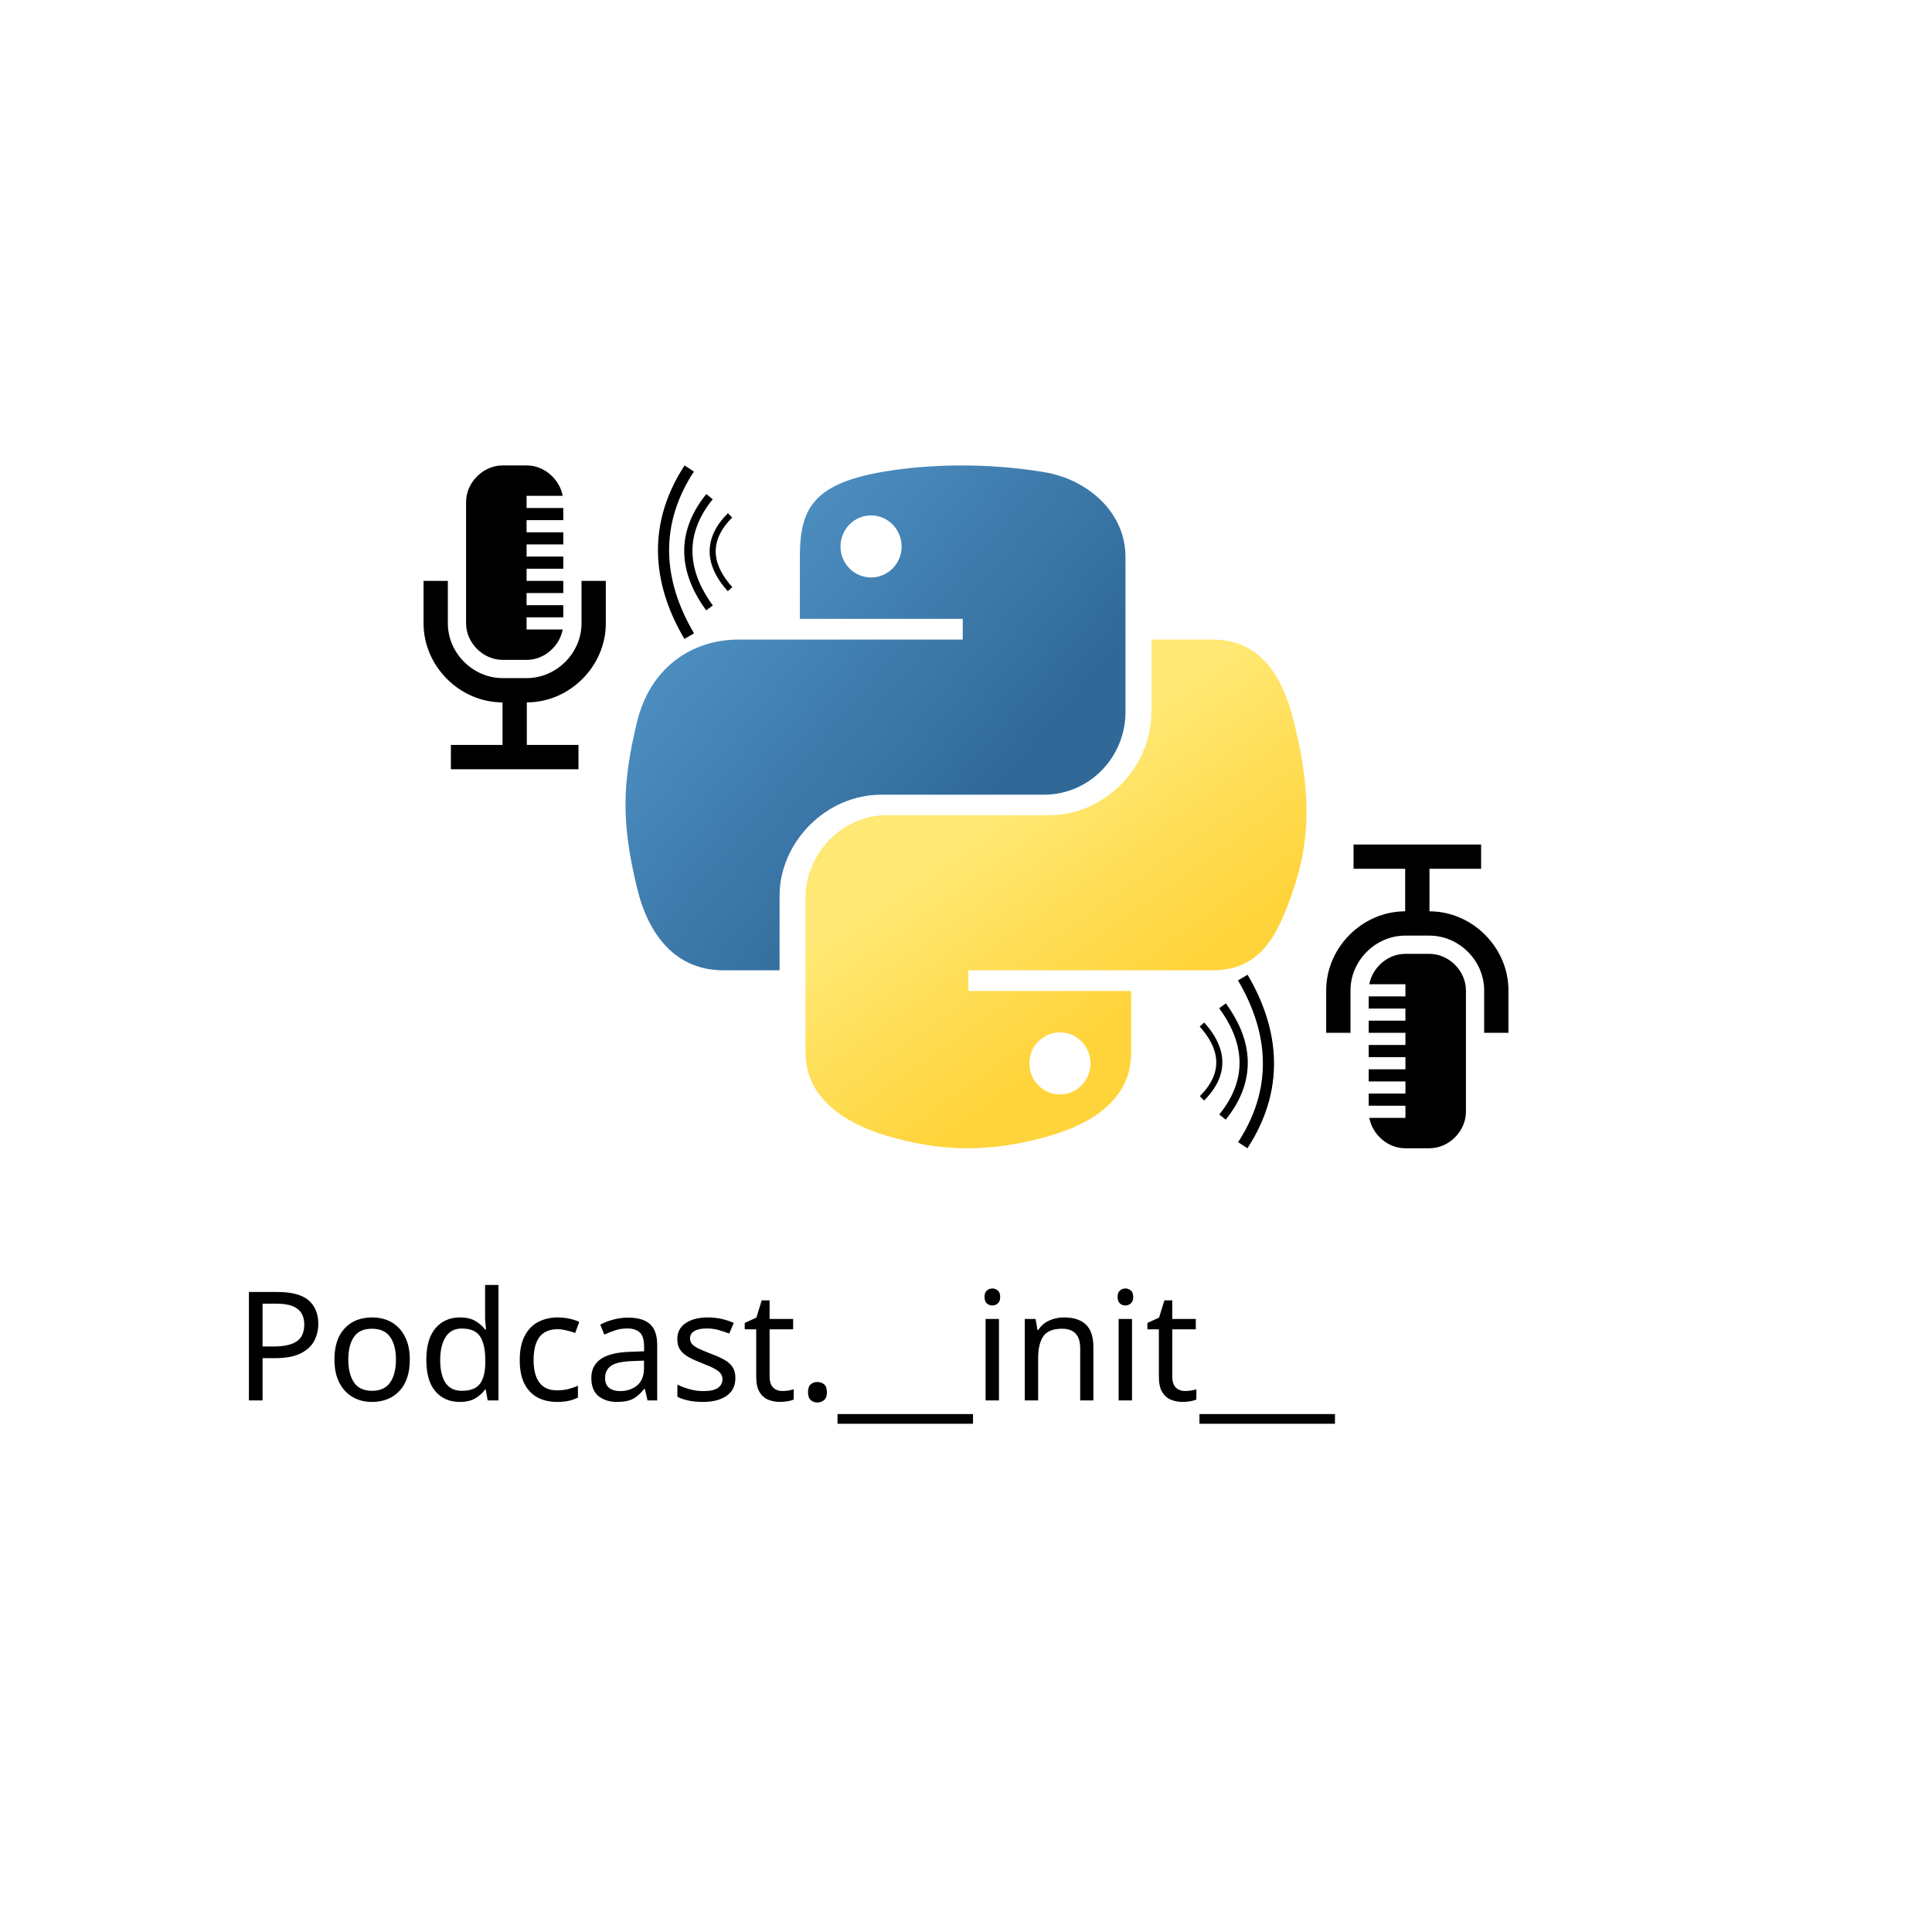
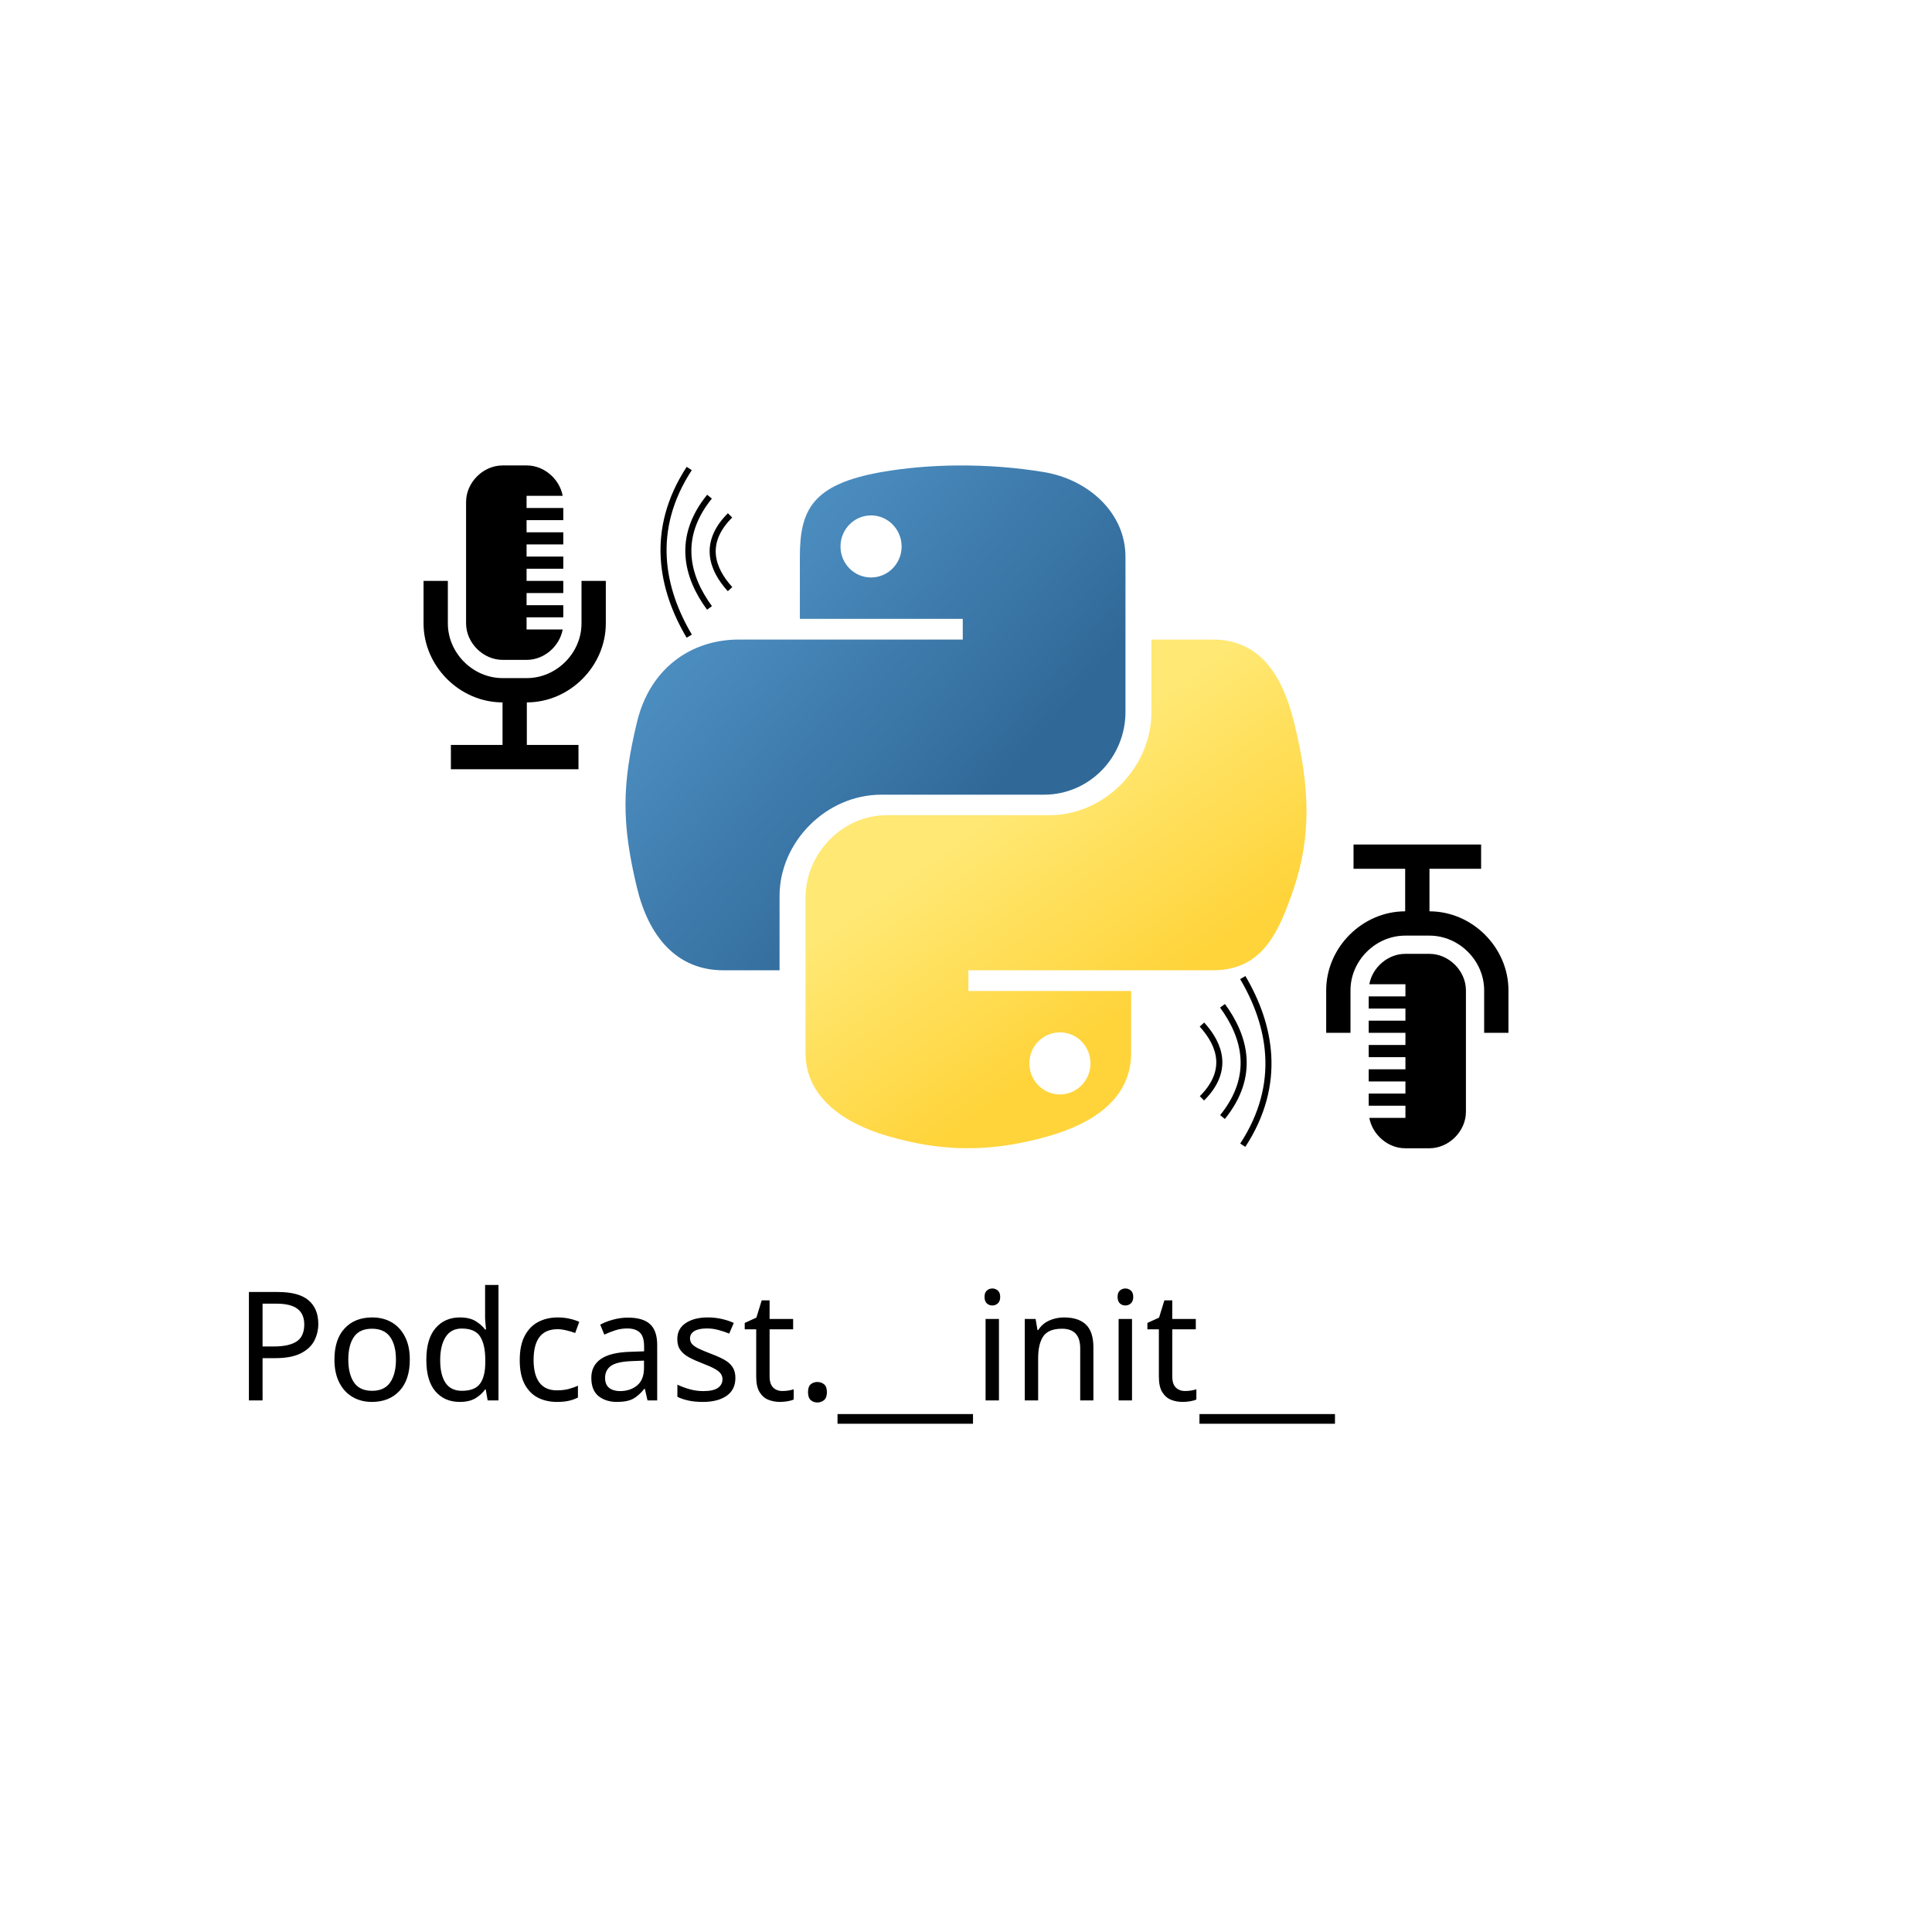
<svg xmlns="http://www.w3.org/2000/svg" xmlns:xlink="http://www.w3.org/1999/xlink" width="3.533in" height="3.533in" viewBox="0 0 318 318" id="svg8806" version="1.1">
  <defs id="defs8808">
    <radialGradient xlink:href="#linearGradient2355" r="16.438" id="radialGradient2248-4" gradientUnits="userSpaceOnUse" gradientTransform="matrix(1,0,0,0.42586,0,23.53992)" cy="41" cx="25.188" />
    <linearGradient id="linearGradient2355">
      <stop id="stop3713" offset="0" />
      <stop id="stop3715" stop-opacity="0" offset="1" />
    </linearGradient>
    <radialGradient r="11.188" id="radialGradient2238-6" gradientUnits="userSpaceOnUse" gradientTransform="matrix(1,0,0,0.52514,0,22.02165)" cy="42.09" cx="15.438">
      <stop id="stop3730-8" stop-color="#b0b0b0" offset="0" />
      <stop id="stop3732-8" stop-color="#747474" offset="1" />
    </radialGradient>
    <linearGradient y2="35.69" y1="36.69" x2="48.25" x1="41.25" id="linearGradient2258-6-5" gradientUnits="userSpaceOnUse">
      <stop id="stop3718-0" stop-color="#c6c6c6" offset="0" />
      <stop id="stop3720-3" stop-opacity="0" stop-color="#c6c6c6" offset="1" />
    </linearGradient>
    <radialGradient r="10.989" id="radialGradient2351-9" gradientUnits="userSpaceOnUse" gradientTransform="matrix(1.49192,-0.08445108,-0.05874412,3.98672,-9.6468,-20.27595)" cy="6.644" cx="19.558">
      <stop id="stop3735-9" stop-color="#d5d5d5" offset="0" />
      <stop id="stop3737-8" stop-color="#a0a0a0" offset="1" />
    </radialGradient>
    <radialGradient xlink:href="#linearGradient2399" r="12.494" id="radialGradient2343-4" gradientUnits="userSpaceOnUse" gradientTransform="matrix(2.53075,0,0,2.29601,-31.03641,-6.69986)" cy="5.712" cx="20.275" />
    <linearGradient id="linearGradient2399">
      <stop id="stop3708" stop-color="#fff" offset="0" />
      <stop id="stop3710" stop-opacity="0" stop-color="#fff" offset="1" />
    </linearGradient>
    <radialGradient r="2.27" id="radialGradient2413-4" gradientUnits="userSpaceOnUse" gradientTransform="matrix(0.43533,0,0,0.43533,18.91658,12.49341)" cy="20.538" cx="33.5">
      <stop id="stop3740-6" stop-color="#d5d5d5" offset="0" />
      <stop id="stop3742-2" stop-color="#747474" offset="1" />
    </radialGradient>
    <linearGradient y2="14.047" y1="15.323" x2="14.406" x1="18.329" id="linearGradient2377" gradientUnits="userSpaceOnUse">
      <stop id="stop3723" offset="0" />
      <stop id="stop3725" stop-opacity=".485" offset="1" />
    </linearGradient>
    <linearGradient y2="43.42" y1="49.111" xlink:href="#linearGradient2399" x2="17.402" x1="16.438" id="linearGradient2405-0" gradientUnits="userSpaceOnUse" />
    <linearGradient y2="137.273" x2="112.031" y1="192.352" x1="150.961" gradientTransform="matrix(0.562541,0,0,0.567972,301.9407,459.0252)" gradientUnits="userSpaceOnUse" id="linearGradient1475" xlink:href="#linearGradient4671" />
    <linearGradient id="linearGradient4671">
      <stop id="stop4673" offset="0" style="stop-color:#ffd43b;stop-opacity:1;" />
      <stop id="stop4675" offset="1" style="stop-color:#ffe873;stop-opacity:1" />
    </linearGradient>
    <linearGradient y2="114.398" x2="135.665" y1="20.604" x1="26.649" gradientTransform="matrix(0.562541,0,0,0.567972,301.0102,459.0252)" gradientUnits="userSpaceOnUse" id="linearGradient1478" xlink:href="#linearGradient4689" />
    <linearGradient id="linearGradient4689">
      <stop id="stop4691" offset="0" style="stop-color:#5a9fd4;stop-opacity:1;" />
      <stop id="stop4693" offset="1" style="stop-color:#306998;stop-opacity:1;" />
    </linearGradient>
    <radialGradient xlink:href="#linearGradient2355" r="16.438" id="radialGradient2248" gradientUnits="userSpaceOnUse" gradientTransform="matrix(1,0,0,0.42586,0,23.53992)" cy="41" cx="25.188" />
    <radialGradient r="11.188" id="radialGradient2238" gradientUnits="userSpaceOnUse" gradientTransform="matrix(1,0,0,0.52514,0,22.02165)" cy="42.09" cx="15.438">
      <stop id="stop3730" stop-color="#b0b0b0" offset="0" />
      <stop id="stop3732" stop-color="#747474" offset="1" />
    </radialGradient>
    <radialGradient r="10.989" id="radialGradient2351" gradientUnits="userSpaceOnUse" gradientTransform="matrix(1.49192,-0.08445108,-0.05874412,3.98672,-9.6468,-20.27595)" cy="6.644" cx="19.558">
      <stop id="stop3735" stop-color="#d5d5d5" offset="0" />
      <stop id="stop3737" stop-color="#a0a0a0" offset="1" />
    </radialGradient>
    <radialGradient xlink:href="#linearGradient2399" r="12.494" id="radialGradient2343" gradientUnits="userSpaceOnUse" gradientTransform="matrix(2.53075,0,0,2.29601,-31.03641,-6.69986)" cy="5.712" cx="20.275" />
    <radialGradient r="2.27" id="radialGradient2413" gradientUnits="userSpaceOnUse" gradientTransform="matrix(0.43533,0,0,0.43533,18.91658,12.49341)" cy="20.538" cx="33.5">
      <stop id="stop3740" stop-color="#d5d5d5" offset="0" />
      <stop id="stop3742" stop-color="#747474" offset="1" />
    </radialGradient>
    <linearGradient id="linearGradient2795">
      <stop style="stop-color:#b8b8b8;stop-opacity:0.498;" offset="0" id="stop2797" />
      <stop style="stop-color:#7f7f7f;stop-opacity:0;" offset="1" id="stop2799" />
    </linearGradient>
    <linearGradient id="linearGradient2787">
      <stop style="stop-color:#7f7f7f;stop-opacity:0.5;" offset="0" id="stop2789" />
      <stop style="stop-color:#7f7f7f;stop-opacity:0;" offset="1" id="stop2791" />
    </linearGradient>
    <linearGradient id="linearGradient3676">
      <stop style="stop-color:#b2b2b2;stop-opacity:0.5;" offset="0" id="stop3678" />
      <stop style="stop-color:#b3b3b3;stop-opacity:0;" offset="1" id="stop3680" />
    </linearGradient>
    <linearGradient id="linearGradient3236">
      <stop style="stop-color:#f4f4f4;stop-opacity:1" offset="0" id="stop3244" />
      <stop style="stop-color:white;stop-opacity:1" offset="1" id="stop3240" />
    </linearGradient>
    <linearGradient x1="224.24" y1="144.757" x2="-65.309" y2="144.757" id="linearGradient2987" xlink:href="#linearGradient4671" gradientUnits="userSpaceOnUse" gradientTransform="translate(100.2702,99.61116)" />
    <linearGradient x1="172.942" y1="77.476" x2="26.67" y2="76.313" id="linearGradient2990" xlink:href="#linearGradient4689" gradientUnits="userSpaceOnUse" gradientTransform="translate(100.2702,99.61116)" />
    <linearGradient xlink:href="#linearGradient4671" id="linearGradient2255" gradientUnits="userSpaceOnUse" gradientTransform="matrix(0.562541,0,0,0.567972,-11.5974,-7.60954)" x1="224.24" y1="144.757" x2="-65.309" y2="144.757" />
    <linearGradient xlink:href="#linearGradient4689" id="linearGradient2258" gradientUnits="userSpaceOnUse" gradientTransform="matrix(0.562541,0,0,0.567972,-11.5974,-7.60954)" x1="172.942" y1="76.176" x2="26.67" y2="76.313" />
    <radialGradient xlink:href="#linearGradient2795" id="radialGradient2801" cx="61.519" cy="132.286" fx="61.519" fy="132.286" r="29.037" gradientTransform="matrix(1,0,0,0.177966,0,108.7434)" gradientUnits="userSpaceOnUse" />
    <linearGradient gradientUnits="userSpaceOnUse" id="linearGradient2361" x1="25.16" x2="33.969" xlink:href="#linearGradient2355" y1="15.804" y2="20.438" />
    <linearGradient gradientUnits="userSpaceOnUse" id="linearGradient2405" x1="16.438" x2="17.402" xlink:href="#linearGradient2399" y1="49.111" y2="43.42" />
    <radialGradient cx="15.438" cy="42.09" gradientTransform="matrix(1,0,0,0.52514,0,22.02165)" gradientUnits="userSpaceOnUse" id="radialGradient2238-2" r="11.188">
      <stop offset="0" stop-color="#b0b0b0" id="stop3730-1" />
      <stop offset="1" stop-color="#747474" id="stop3732-0" />
    </radialGradient>
    <radialGradient cx="19.558" cy="6.644" gradientTransform="matrix(1.49192,-0.08445108,-0.05874412,3.98672,-9.6468,-20.27595)" gradientUnits="userSpaceOnUse" id="radialGradient2351-5" r="10.989">
      <stop offset="0" stop-color="#d5d5d5" id="stop3735-1" />
      <stop offset="1" stop-color="#a0a0a0" id="stop3737-1" />
    </radialGradient>
    <radialGradient cx="33.5" cy="20.538" gradientTransform="matrix(0.43533,0,0,0.43533,18.91658,12.49341)" gradientUnits="userSpaceOnUse" id="radialGradient2413-0" r="2.27">
      <stop offset="0" stop-color="#d5d5d5" id="stop3740-8" />
      <stop offset="1" stop-color="#747474" id="stop3742-5" />
    </radialGradient>
    <radialGradient cx="25.188" cy="41" gradientTransform="matrix(1,0,0,0.42586,0,23.53992)" gradientUnits="userSpaceOnUse" id="radialGradient2248-0" r="16.438" xlink:href="#linearGradient2355" />
    <radialGradient cx="20.275" cy="5.712" gradientTransform="matrix(2.53075,0,0,2.29601,-31.03641,-6.69986)" gradientUnits="userSpaceOnUse" id="radialGradient2343-6" r="12.494" xlink:href="#linearGradient2399" />
    <radialGradient cx="25.188" cy="41" gradientTransform="matrix(1,0,0,0.42586,0,23.53992)" gradientUnits="userSpaceOnUse" id="radialGradient2248-4-4" r="16.438" xlink:href="#linearGradient2355" />
    <radialGradient cx="15.438" cy="42.09" gradientTransform="matrix(1,0,0,0.52514,0,22.02165)" gradientUnits="userSpaceOnUse" id="radialGradient2238-6-6" r="11.188">
      <stop offset="0" stop-color="#b0b0b0" id="stop3730-8-2" />
      <stop offset="1" stop-color="#747474" id="stop3732-8-5" />
    </radialGradient>
    <radialGradient cx="19.558" cy="6.644" gradientTransform="matrix(1.49192,-0.08445108,-0.05874412,3.98672,-9.6468,-20.27595)" gradientUnits="userSpaceOnUse" id="radialGradient2351-9-2" r="10.989">
      <stop offset="0" stop-color="#d5d5d5" id="stop3735-9-8" />
      <stop offset="1" stop-color="#a0a0a0" id="stop3737-8-4" />
    </radialGradient>
    <radialGradient cx="20.275" cy="5.712" gradientTransform="matrix(2.53075,0,0,2.29601,-31.03641,-6.69986)" gradientUnits="userSpaceOnUse" id="radialGradient2343-4-7" r="12.494" xlink:href="#linearGradient2399" />
    <radialGradient cx="33.5" cy="20.538" gradientTransform="matrix(0.43533,0,0,0.43533,18.91658,12.49341)" gradientUnits="userSpaceOnUse" id="radialGradient2413-4-2" r="2.27">
      <stop offset="0" stop-color="#d5d5d5" id="stop3740-6-4" />
      <stop offset="1" stop-color="#747474" id="stop3742-2-0" />
    </radialGradient>
    <linearGradient gradientUnits="userSpaceOnUse" id="linearGradient2361-4" x1="25.16" x2="33.969" xlink:href="#linearGradient2355" y1="15.804" y2="20.438" />
    <linearGradient gradientUnits="userSpaceOnUse" id="linearGradient5176" x1="16.438" x2="17.402" xlink:href="#linearGradient2399" y1="49.111" y2="43.42" />
  </defs>
-   <g id="layer2" transform="translate(9,178.611)" />
  <g id="layer1" transform="translate(-264.7615,-283.1166)">
-     <g id="g5790" transform="translate(369.5715,-164.5714)">
-       <g transform="translate(-317.8571,53.57143)" id="g4229">
-         <path style="fill:url(#linearGradient1478);fill-opacity:1" d="m 370.92,470.729 c -4.584,0.021 -8.961,0.412 -12.812,1.094 -11.346,2.005 -13.406,6.2 -13.406,13.938 v 10.219 h 26.812 v 3.406 h -26.812 -10.062 c -7.792,0 -14.616,4.684 -16.75,13.594 -2.462,10.213 -2.571,16.586 0,27.25 1.906,7.938 6.458,13.594 14.25,13.594 h 9.219 v -12.25 c 0,-8.85 7.657,-16.656 16.75,-16.656 h 26.781 c 7.455,0 13.406,-6.138 13.406,-13.625 v -25.531 c 0,-7.266 -6.13,-12.725 -13.406,-13.938 -4.606,-0.767 -9.385,-1.115 -13.969,-1.094 z m -14.5,8.219 c 2.77,0 5.031,2.299 5.031,5.125 -1e-5,2.816 -2.262,5.094 -5.031,5.094 -2.779,0 -5.031,-2.277 -5.031,-5.094 -1e-5,-2.826 2.252,-5.125 5.031,-5.125 z" id="path1948" />
-         <path style="fill:url(#linearGradient1475);fill-opacity:1" d="m 402.569,499.385 v 11.906 c 0,9.231 -7.826,17 -16.75,17 h -26.781 c -7.336,0 -13.406,6.278 -13.406,13.625 v 25.531 c 0,7.266 6.319,11.54 13.406,13.625 8.487,2.496 16.626,2.947 26.781,0 6.75,-1.954 13.406,-5.888 13.406,-13.625 v -10.219 h -26.781 v -3.406 h 26.781 13.406 c 7.792,0 10.696,-5.435 13.406,-13.594 2.799,-8.399 2.68,-16.476 0,-27.25 -1.926,-7.757 -5.604,-13.594 -13.406,-13.594 z m -15.062,64.656 c 2.779,10e-6 5.031,2.277 5.031,5.094 -10e-6,2.826 -2.252,5.125 -5.031,5.125 -2.77,0 -5.031,-2.299 -5.031,-5.125 0,-2.816 2.262,-5.094 5.031,-5.094 z" id="path1950" />
-         <path d="m 308.762,489.728 v 7 c 0,4.878 -4.121,9 -9,9 h -4 c -4.878,0 -9,-4.122 -9,-9 v -7 h -4 v 7 c 0,7.047 5.953,13 13,13 v 7 h -8.5 v 4 h 21 v -4 h -8.5 v -7 c 7.047,0 13,-5.953 13,-13 v -7 z" id="path9980" />
-         <path d="m 295.762,502.728 h 4 c 2.857,0 5.394,-2.241 5.902,-5 h -5.944 v -2 h 6.042 v -2 h -6.042 v -2 h 6.042 v -2 h -6.042 v -2 h 6.042 v -2 h -6.042 v -2 h 6.042 v -2 h -6.042 v -2 h 6.042 v -2 h -6.042 v -2 h 5.944 c -0.508,-2.759 -3.045,-5 -5.902,-5 h -4 c -3.196,0 -6,2.804 -6,6 v 20 c 0,3.196 2.804,6 6,6 z" id="path9982" />
-         <path d="m 435.333,564.117 v -7 c 0,-4.878 4.121,-9 9,-9 h 4 c 4.878,0 9,4.122 9,9 v 7 h 4 v -7 c 0,-7.047 -5.953,-13 -13,-13 v -7 h 8.5 v -4 h -21 v 4 h 8.5 v 7 c -7.047,0 -13,5.953 -13,13 v 7 z" id="path9980-7" />
-         <path d="m 448.333,551.117 h -4 c -2.857,0 -5.394,2.241 -5.902,5 h 5.944 v 2 h -6.042 v 2 h 6.042 v 2 h -6.042 v 2 h 6.042 v 2 h -6.042 v 2 h 6.042 v 2 h -6.042 v 2 h 6.042 v 2 h -6.042 v 2 h 6.042 v 2 h -5.944 c 0.508,2.759 3.045,5 5.902,5 h 4 c 3.196,0 6,-2.804 6,-6 v -20 c 0,-3.196 -2.804,-6 -6,-6 z" id="path9982-8" />
-         <g id="g4224">
-           <g id="g4220">
-             <path style="fill:none;fill-rule:evenodd;stroke:#000000;stroke-width:1px;stroke-linecap:butt;stroke-linejoin:miter;stroke-opacity:1" d="m 410.883,562.756 c 3.079,3.388 4.484,7.672 0,12.143" id="path10015" />
-             <path style="fill:none;fill-rule:evenodd;stroke:#000000;stroke-width:1.355px;stroke-linecap:butt;stroke-linejoin:miter;stroke-opacity:1" d="m 414.266,559.666 c 3.75,5.11 5.462,11.57 0,18.314" id="path10015-7" />
+     <g id="g5790" transform="translate(369.5715,-164.5714)" style="stroke-width:0.999;stroke-miterlimit:4;stroke-dasharray:none">
+       <g transform="translate(-317.8571,53.57143)" id="g4229" style="stroke-width:0.999;stroke-miterlimit:4;stroke-dasharray:none">
+         <path style="fill:url(#linearGradient1478);fill-opacity:1;stroke-width:0.999;stroke-miterlimit:4;stroke-dasharray:none" d="m 370.92,470.729 c -4.584,0.021 -8.961,0.412 -12.812,1.094 -11.346,2.005 -13.406,6.2 -13.406,13.938 v 10.219 h 26.812 v 3.406 h -26.812 -10.062 c -7.792,0 -14.616,4.684 -16.75,13.594 -2.462,10.213 -2.571,16.586 0,27.25 1.906,7.938 6.458,13.594 14.25,13.594 h 9.219 v -12.25 c 0,-8.85 7.657,-16.656 16.75,-16.656 h 26.781 c 7.455,0 13.406,-6.138 13.406,-13.625 v -25.531 c 0,-7.266 -6.13,-12.725 -13.406,-13.938 -4.606,-0.767 -9.385,-1.115 -13.969,-1.094 z m -14.5,8.219 c 2.77,0 5.031,2.299 5.031,5.125 -1e-5,2.816 -2.262,5.094 -5.031,5.094 -2.779,0 -5.031,-2.277 -5.031,-5.094 -1e-5,-2.826 2.252,-5.125 5.031,-5.125 z" id="path1948" />
+         <path style="fill:url(#linearGradient1475);fill-opacity:1;stroke-width:0.999;stroke-miterlimit:4;stroke-dasharray:none" d="m 402.569,499.385 v 11.906 c 0,9.231 -7.826,17 -16.75,17 h -26.781 c -7.336,0 -13.406,6.278 -13.406,13.625 v 25.531 c 0,7.266 6.319,11.54 13.406,13.625 8.487,2.496 16.626,2.947 26.781,0 6.75,-1.954 13.406,-5.888 13.406,-13.625 v -10.219 h -26.781 v -3.406 h 26.781 13.406 c 7.792,0 10.696,-5.435 13.406,-13.594 2.799,-8.399 2.68,-16.476 0,-27.25 -1.926,-7.757 -5.604,-13.594 -13.406,-13.594 z m -15.062,64.656 c 2.779,10e-6 5.031,2.277 5.031,5.094 -10e-6,2.826 -2.252,5.125 -5.031,5.125 -2.77,0 -5.031,-2.299 -5.031,-5.125 0,-2.816 2.262,-5.094 5.031,-5.094 z" id="path1950" />
+         <path d="m 308.762,489.728 v 7 c 0,4.878 -4.121,9 -9,9 h -4 c -4.878,0 -9,-4.122 -9,-9 v -7 h -4 v 7 c 0,7.047 5.953,13 13,13 v 7 h -8.5 v 4 h 21 v -4 h -8.5 v -7 c 7.047,0 13,-5.953 13,-13 v -7 z" id="path9980" style="stroke-width:0.999;stroke-miterlimit:4;stroke-dasharray:none" />
+         <path d="m 295.762,502.728 h 4 c 2.857,0 5.394,-2.241 5.902,-5 h -5.944 v -2 h 6.042 v -2 h -6.042 v -2 h 6.042 v -2 h -6.042 v -2 h 6.042 v -2 h -6.042 v -2 h 6.042 v -2 h -6.042 v -2 h 6.042 v -2 h -6.042 v -2 h 5.944 c -0.508,-2.759 -3.045,-5 -5.902,-5 h -4 c -3.196,0 -6,2.804 -6,6 v 20 c 0,3.196 2.804,6 6,6 z" id="path9982" style="stroke-width:0.999;stroke-miterlimit:4;stroke-dasharray:none" />
+         <path d="m 435.333,564.117 v -7 c 0,-4.878 4.121,-9 9,-9 h 4 c 4.878,0 9,4.122 9,9 v 7 h 4 v -7 c 0,-7.047 -5.953,-13 -13,-13 v -7 h 8.5 v -4 h -21 v 4 h 8.5 v 7 c -7.047,0 -13,5.953 -13,13 v 7 z" id="path9980-7" style="stroke-width:0.999;stroke-miterlimit:4;stroke-dasharray:none" />
+         <path d="m 448.333,551.117 h -4 c -2.857,0 -5.394,2.241 -5.902,5 h 5.944 v 2 h -6.042 v 2 h 6.042 v 2 h -6.042 v 2 h 6.042 v 2 h -6.042 v 2 h 6.042 v 2 h -6.042 v 2 h 6.042 v 2 h -6.042 v 2 h 6.042 v 2 h -5.944 c 0.508,2.759 3.045,5 5.902,5 h 4 c 3.196,0 6,-2.804 6,-6 v -20 c 0,-3.196 -2.804,-6 -6,-6 z" id="path9982-8" style="stroke-width:0.999;stroke-miterlimit:4;stroke-dasharray:none" />
+         <g id="g4224" style="stroke-width:0.999;stroke-miterlimit:4;stroke-dasharray:none">
+           <g id="g4220" style="stroke-width:0.999;stroke-miterlimit:4;stroke-dasharray:none">
+             <path style="fill:none;fill-rule:evenodd;stroke:#000000;stroke-width:0.999;stroke-linecap:butt;stroke-linejoin:miter;stroke-opacity:1;stroke-miterlimit:4;stroke-dasharray:none" d="m 410.883,562.756 c 3.079,3.388 4.484,7.672 0,12.143" id="path10015" />
+             <path style="fill:none;fill-rule:evenodd;stroke:#000000;stroke-width:0.999;stroke-linecap:butt;stroke-linejoin:miter;stroke-opacity:1;stroke-miterlimit:4;stroke-dasharray:none" d="m 414.266,559.666 c 3.75,5.11 5.462,11.57 0,18.314" id="path10015-7" />
          </g>
        </g>
-         <path style="fill:none;fill-rule:evenodd;stroke:#000000;stroke-width:1.833px;stroke-linecap:butt;stroke-linejoin:miter;stroke-opacity:1" d="m 417.602,555.022 c 4.552,7.699 6.631,17.433 0,27.593" id="path10015-7-8" />
-         <g id="g4216">
-           <path id="path10015-5" d="m 333.211,491.088 c -3.079,-3.388 -4.484,-7.672 0,-12.143" style="fill:none;fill-rule:evenodd;stroke:#000000;stroke-width:1px;stroke-linecap:butt;stroke-linejoin:miter;stroke-opacity:1" />
-           <path id="path10015-7-3" d="m 329.828,494.178 c -3.75,-5.11 -5.462,-11.57 0,-18.314" style="fill:none;fill-rule:evenodd;stroke:#000000;stroke-width:1.355px;stroke-linecap:butt;stroke-linejoin:miter;stroke-opacity:1" />
+         <path style="fill:none;fill-rule:evenodd;stroke:#000000;stroke-width:0.999;stroke-linecap:butt;stroke-linejoin:miter;stroke-opacity:1;stroke-miterlimit:4;stroke-dasharray:none" d="m 417.602,555.022 c 4.552,7.699 6.631,17.433 0,27.593" id="path10015-7-8" />
+         <g id="g4216" style="stroke-width:0.999;stroke-miterlimit:4;stroke-dasharray:none">
+           <path id="path10015-5" d="m 333.211,491.088 c -3.079,-3.388 -4.484,-7.672 0,-12.143" style="fill:none;fill-rule:evenodd;stroke:#000000;stroke-width:0.999;stroke-linecap:butt;stroke-linejoin:miter;stroke-opacity:1;stroke-miterlimit:4;stroke-dasharray:none" />
+           <path id="path10015-7-3" d="m 329.828,494.178 c -3.75,-5.11 -5.462,-11.57 0,-18.314" style="fill:none;fill-rule:evenodd;stroke:#000000;stroke-width:0.999;stroke-linecap:butt;stroke-linejoin:miter;stroke-opacity:1;stroke-miterlimit:4;stroke-dasharray:none" />
        </g>
-         <path style="fill:none;fill-rule:evenodd;stroke:#000000;stroke-width:1.833px;stroke-linecap:butt;stroke-linejoin:miter;stroke-opacity:1" d="m 326.492,498.822 c -4.552,-7.699 -6.631,-17.433 0,-27.593" id="path10015-7-8-3" />
+         <path style="fill:none;fill-rule:evenodd;stroke:#000000;stroke-width:0.999;stroke-linecap:butt;stroke-linejoin:miter;stroke-opacity:1;stroke-miterlimit:4;stroke-dasharray:none" d="m 326.492,498.822 c -4.552,-7.699 -6.631,-17.433 0,-27.593" id="path10015-7-8-3" />
      </g>
    </g>
-     <text id="text4610" y="513.617" x="303.31" style="font-style:normal;font-variant:normal;font-weight:normal;font-stretch:normal;line-height:0%;font-family:'Source Code Pro';-inkscape-font-specification:'Source Code Pro, Normal';text-align:start;letter-spacing:0px;word-spacing:0px;writing-mode:lr-tb;text-anchor:start;fill:#000000;fill-opacity:1;stroke:none;stroke-width:1px;stroke-linecap:butt;stroke-linejoin:miter;stroke-opacity:1" xml:space="preserve">
-       <tspan style="font-size:25px;line-height:1" y="513.617" x="303.31" id="tspan4612">Podcast.__init__</tspan>
+     <text id="text4610" y="513.617" x="303.31" style="font-style:normal;font-variant:normal;font-weight:normal;font-stretch:normal;line-height:0%;font-family:'Source Code Pro';-inkscape-font-specification:'Source Code Pro, Normal';text-align:start;letter-spacing:0px;word-spacing:0px;writing-mode:lr-tb;text-anchor:start;fill:#000000;fill-opacity:1;stroke:none;stroke-width:0.999;stroke-linecap:butt;stroke-linejoin:miter;stroke-opacity:1;stroke-miterlimit:4;stroke-dasharray:none" xml:space="preserve">
+       <tspan style="font-size:25px;line-height:1;stroke-width:0.999;stroke-miterlimit:4;stroke-dasharray:none" y="513.617" x="303.31" id="tspan4612">Podcast.__init__</tspan>
    </text>
  </g>
</svg>
